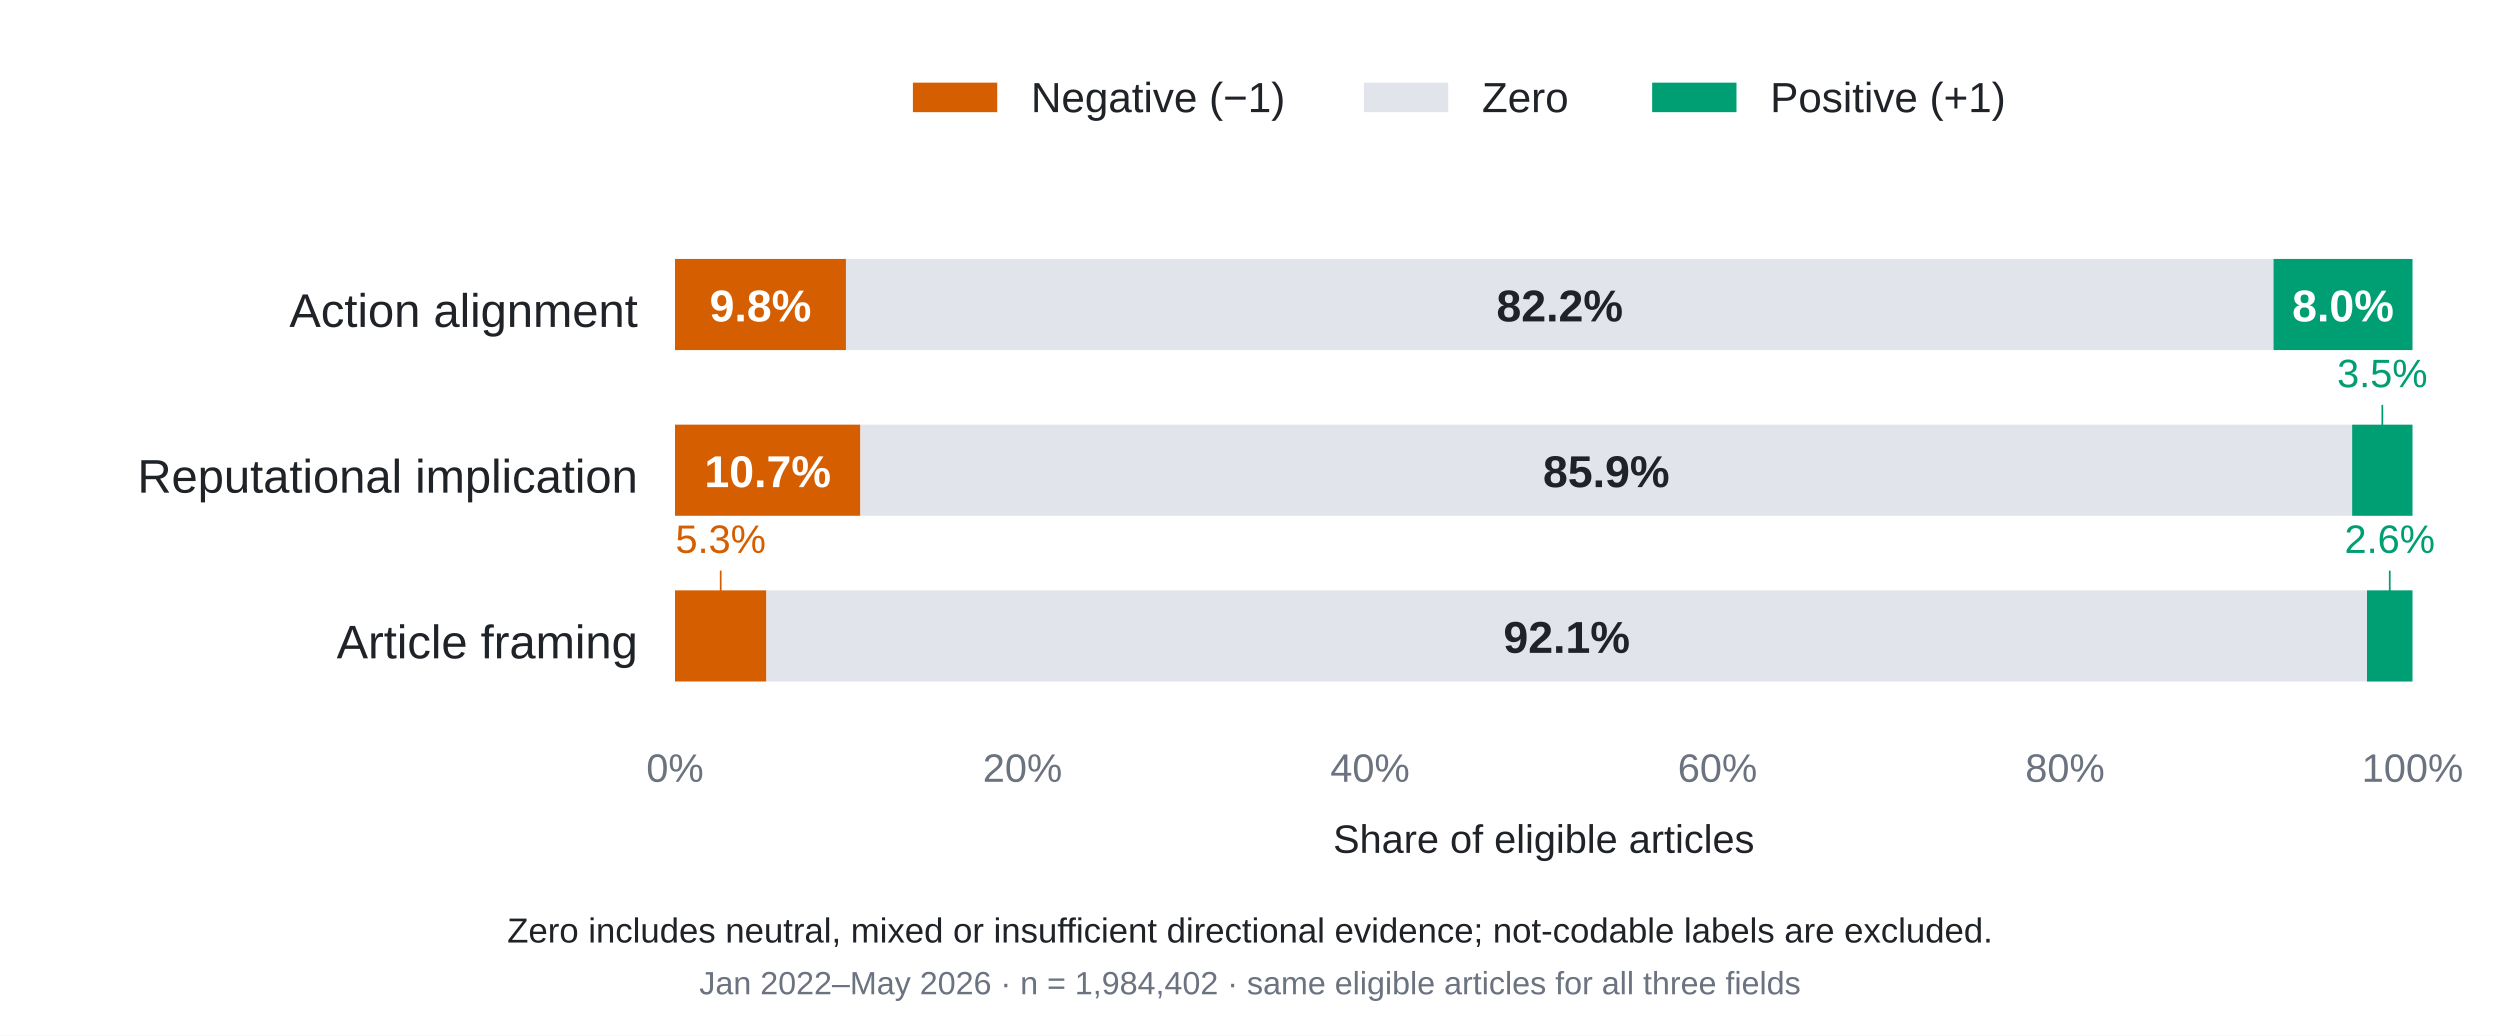
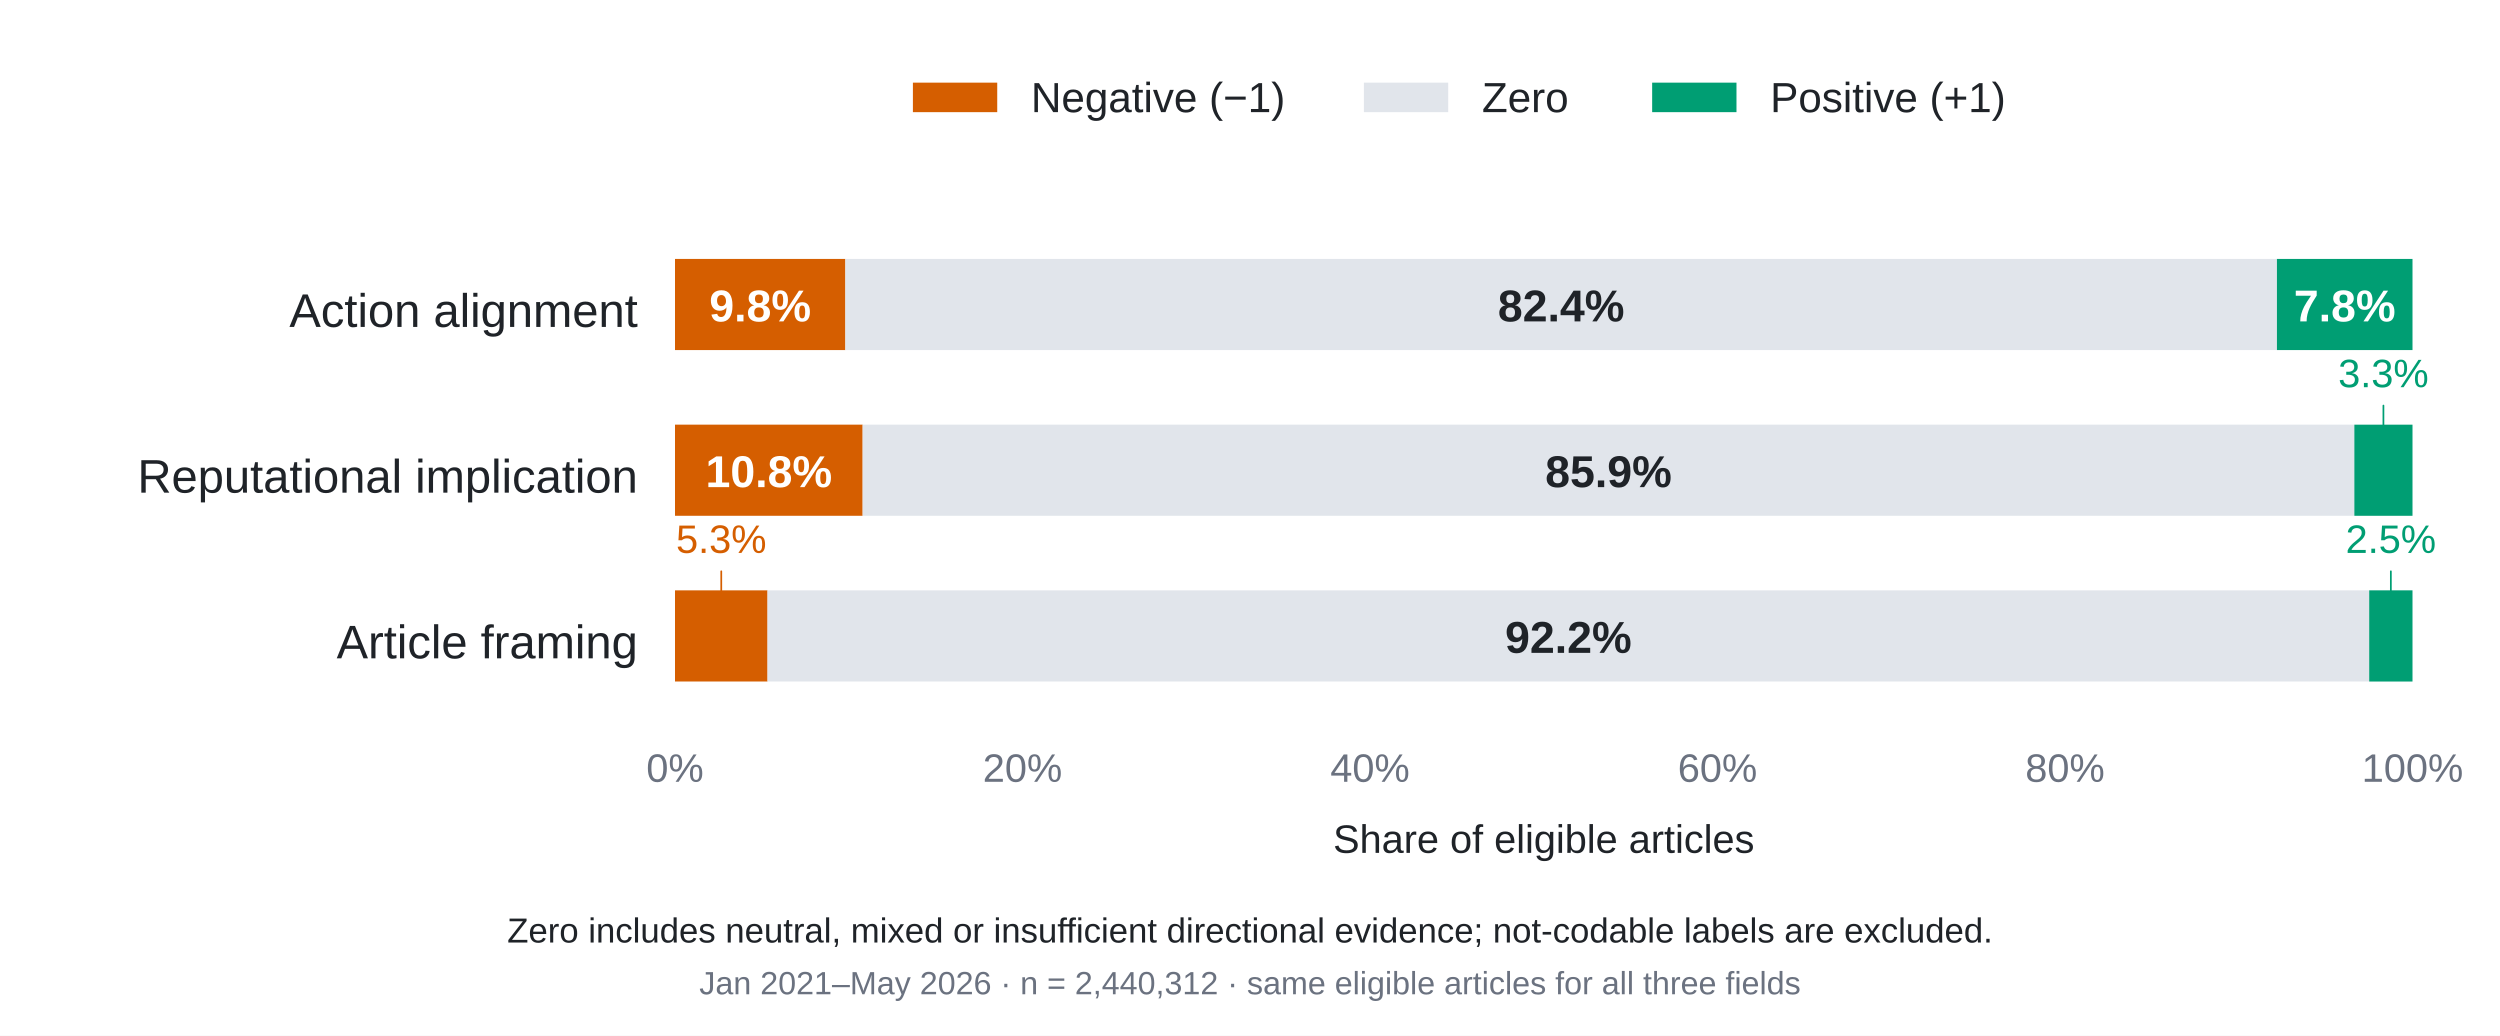
<svg xmlns="http://www.w3.org/2000/svg" width="1008pt" height="417.6pt" viewBox="0 0 1008 417.6" version="1.1">
  <defs>
    <style type="text/css">*{stroke-linejoin: round; stroke-linecap: butt}</style>
  </defs>
  <g id="figure_1">
    <g id="patch_1">
      <path d="M 0 417.6  L 1008 417.6  L 1008 0  L 0 0  z " style="fill: #ffffff" />
    </g>
    <g id="axes_1">
      <g id="patch_2">
        <path d="M 272.16 296.496  L 972.72 296.496  L 972.72 79.344  L 272.16 79.344  z " style="fill: #ffffff" />
      </g>
      <g id="patch_3">
-         <path d="M 272.16 104.4  L 341.093 104.4  L 341.093 141.149  L 272.16 141.149  z " clip-path="url(#p8956613a2b)" style="fill: #d55e00" />
+         <path d="M 272.16 104.4  L 340.853 104.4  L 340.853 141.149  L 272.16 141.149  z " clip-path="url(#p57699545f2)" style="fill: #d55e00" />
      </g>
      <g id="patch_4">
-         <path d="M 272.16 171.216  L 346.918 171.216  L 346.918 207.965  L 272.16 207.965  z " clip-path="url(#p8956613a2b)" style="fill: #d55e00" />
+         <path d="M 272.16 171.216  L 347.82 171.216  L 347.82 207.965  L 272.16 207.965  z " clip-path="url(#p57699545f2)" style="fill: #d55e00" />
      </g>
      <g id="patch_5">
-         <path d="M 272.16 238.032  L 309.015 238.032  L 309.015 274.781  L 272.16 274.781  z " clip-path="url(#p8956613a2b)" style="fill: #d55e00" />
+         <path d="M 272.16 238.032  L 309.468 238.032  L 309.468 274.781  L 272.16 274.781  z " clip-path="url(#p57699545f2)" style="fill: #d55e00" />
      </g>
      <g id="patch_6">
-         <path d="M 341.093 104.4  L 916.68 104.4  L 916.68 141.149  L 341.093 141.149  z " clip-path="url(#p8956613a2b)" style="fill: #e1e5eb" />
+         <path d="M 340.853 104.4  L 918.058 104.4  L 918.058 141.149  L 340.853 141.149  z " clip-path="url(#p57699545f2)" style="fill: #e1e5eb" />
      </g>
      <g id="patch_7">
-         <path d="M 346.918 171.216  L 948.386 171.216  L 948.386 207.965  L 346.918 207.965  z " clip-path="url(#p8956613a2b)" style="fill: #e1e5eb" />
+         <path d="M 347.82 171.216  L 949.27 171.216  L 949.27 207.965  L 347.82 207.965  z " clip-path="url(#p57699545f2)" style="fill: #e1e5eb" />
      </g>
      <g id="patch_8">
-         <path d="M 309.015 238.032  L 954.373 238.032  L 954.373 274.781  L 309.015 274.781  z " clip-path="url(#p8956613a2b)" style="fill: #e1e5eb" />
+         <path d="M 309.468 238.032  L 955.265 238.032  L 955.265 274.781  L 309.468 274.781  z " clip-path="url(#p57699545f2)" style="fill: #e1e5eb" />
      </g>
      <g id="patch_9">
-         <path d="M 916.68 104.4  L 972.72 104.4  L 972.72 141.149  L 916.68 141.149  z " clip-path="url(#p8956613a2b)" style="fill: #009e73" />
+         <path d="M 918.058 104.4  L 972.72 104.4  L 972.72 141.149  L 918.058 141.149  z " clip-path="url(#p57699545f2)" style="fill: #009e73" />
      </g>
      <g id="patch_10">
-         <path d="M 948.386 171.216  L 972.72 171.216  L 972.72 207.965  L 948.386 207.965  z " clip-path="url(#p8956613a2b)" style="fill: #009e73" />
+         <path d="M 949.27 171.216  L 972.72 171.216  L 972.72 207.965  L 949.27 207.965  z " clip-path="url(#p57699545f2)" style="fill: #009e73" />
      </g>
      <g id="patch_11">
-         <path d="M 954.373 238.032  L 972.72 238.032  L 972.72 274.781  L 954.373 274.781  z " clip-path="url(#p8956613a2b)" style="fill: #009e73" />
+         <path d="M 955.265 238.032  L 972.72 238.032  L 972.72 274.781  L 955.265 274.781  z " clip-path="url(#p57699545f2)" style="fill: #009e73" />
      </g>
      <g id="matplotlib.axis_1">
        <g id="xtick_1">
          <g id="line2d_1" />
          <g id="text_1">
            <text style="font-size: 16px; font-family: 'Helvetica Neue', 'Arial', 'DejaVu Sans', sans-serif; text-anchor: middle; fill: #6b7280" x="272.16" y="315.228" transform="rotate(-0 272.16 315.228)">0%</text>
          </g>
        </g>
        <g id="xtick_2">
          <g id="line2d_2" />
          <g id="text_2">
            <text style="font-size: 16px; font-family: 'Helvetica Neue', 'Arial', 'DejaVu Sans', sans-serif; text-anchor: middle; fill: #6b7280" x="412.272" y="315.228" transform="rotate(-0 412.272 315.228)">20%</text>
          </g>
        </g>
        <g id="xtick_3">
          <g id="line2d_3" />
          <g id="text_3">
            <text style="font-size: 16px; font-family: 'Helvetica Neue', 'Arial', 'DejaVu Sans', sans-serif; text-anchor: middle; fill: #6b7280" x="552.384" y="315.228" transform="rotate(-0 552.384 315.228)">40%</text>
          </g>
        </g>
        <g id="xtick_4">
          <g id="line2d_4" />
          <g id="text_4">
            <text style="font-size: 16px; font-family: 'Helvetica Neue', 'Arial', 'DejaVu Sans', sans-serif; text-anchor: middle; fill: #6b7280" x="692.496" y="315.228" transform="rotate(-0 692.496 315.228)">60%</text>
          </g>
        </g>
        <g id="xtick_5">
          <g id="line2d_5" />
          <g id="text_5">
            <text style="font-size: 16px; font-family: 'Helvetica Neue', 'Arial', 'DejaVu Sans', sans-serif; text-anchor: middle; fill: #6b7280" x="832.608" y="315.228" transform="rotate(-0 832.608 315.228)">80%</text>
          </g>
        </g>
        <g id="xtick_6">
          <g id="line2d_6" />
          <g id="text_6">
            <text style="font-size: 16px; font-family: 'Helvetica Neue', 'Arial', 'DejaVu Sans', sans-serif; text-anchor: middle; fill: #6b7280" x="972.72" y="315.228" transform="rotate(-0 972.72 315.228)">100%</text>
          </g>
        </g>
        <g id="text_7">
          <text style="font-size: 16px; font-family: 'Helvetica Neue', 'Arial', 'DejaVu Sans', sans-serif; text-anchor: middle; fill: #1f2328" x="622.44" y="343.868" transform="rotate(-0 622.44 343.868)">Share of eligible articles</text>
        </g>
      </g>
      <g id="matplotlib.axis_2">
        <g id="ytick_1">
          <g id="line2d_7" />
          <g id="text_8">
            <text style="font-size: 19px; font-family: 'Helvetica Neue', 'Arial', 'DejaVu Sans', sans-serif; text-anchor: end; fill: #1f2328" x="257.16" y="131.818" transform="rotate(-0 257.16 131.8184)">Action alignment</text>
          </g>
        </g>
        <g id="ytick_2">
          <g id="line2d_8" />
          <g id="text_9">
            <text style="font-size: 19px; font-family: 'Helvetica Neue', 'Arial', 'DejaVu Sans', sans-serif; text-anchor: end; fill: #1f2328" x="257.16" y="198.634" transform="rotate(-0 257.16 198.6344)">Reputational implication</text>
          </g>
        </g>
        <g id="ytick_3">
          <g id="line2d_9" />
          <g id="text_10">
            <text style="font-size: 19px; font-family: 'Helvetica Neue', 'Arial', 'DejaVu Sans', sans-serif; text-anchor: end; fill: #1f2328" x="257.16" y="265.45" transform="rotate(-0 257.16 265.4504)">Article framing</text>
          </g>
        </g>
      </g>
      <g id="text_11">
-         <text style="font-weight: 700; font-size: 18px; font-family: 'Helvetica Neue', 'Arial', 'DejaVu Sans', sans-serif; text-anchor: middle; fill: #ffffff" x="306.626" y="129.596" transform="rotate(-0 306.6263 129.5964)">9.8%</text>
+         <text style="font-weight: 700; font-size: 18px; font-family: 'Helvetica Neue', 'Arial', 'DejaVu Sans', sans-serif; text-anchor: middle; fill: #ffffff" x="306.506" y="129.596" transform="rotate(-0 306.5064 129.5964)">9.8%</text>
      </g>
      <g id="text_12">
-         <text style="font-weight: 700; font-size: 18px; font-family: 'Helvetica Neue', 'Arial', 'DejaVu Sans', sans-serif; text-anchor: middle; fill: #ffffff" x="309.539" y="196.412" transform="rotate(-0 309.5388 196.4124)">10.7%</text>
+         <text style="font-weight: 700; font-size: 18px; font-family: 'Helvetica Neue', 'Arial', 'DejaVu Sans', sans-serif; text-anchor: middle; fill: #ffffff" x="309.99" y="196.412" transform="rotate(-0 309.99 196.4124)">10.8%</text>
      </g>
      <g id="patch_12">
-         <path d="M 290.587 230.342  Q 290.587 235.024 290.587 239.706  " style="fill: none; stroke: #d55e00; stroke-width: 0.7; stroke-linecap: round" />
+         <path d="M 290.814 230.342  Q 290.814 235.024 290.814 239.706  " style="fill: none; stroke: #d55e00; stroke-width: 0.7; stroke-linecap: round" />
      </g>
      <g id="text_13">
-         <text style="font-size: 16px; font-family: 'Helvetica Neue', 'Arial', 'DejaVu Sans', sans-serif; text-anchor: middle; fill: #d55e00" x="290.587" y="222.931" transform="rotate(-0 290.5873 222.9312)">5.3%</text>
+         <text style="font-size: 16px; font-family: 'Helvetica Neue', 'Arial', 'DejaVu Sans', sans-serif; text-anchor: middle; fill: #d55e00" x="290.814" y="222.931" transform="rotate(-0 290.8142 222.9312)">5.3%</text>
      </g>
      <g id="text_14">
-         <text style="font-weight: 700; font-size: 18px; font-family: 'Helvetica Neue', 'Arial', 'DejaVu Sans', sans-serif; text-anchor: middle; fill: #1f2328" x="628.886" y="129.596" transform="rotate(-0 628.8862 129.5964)">82.2%</text>
+         <text style="font-weight: 700; font-size: 18px; font-family: 'Helvetica Neue', 'Arial', 'DejaVu Sans', sans-serif; text-anchor: middle; fill: #1f2328" x="629.455" y="129.596" transform="rotate(-0 629.4553 129.5964)">82.4%</text>
      </g>
      <g id="text_15">
-         <text style="font-weight: 700; font-size: 18px; font-family: 'Helvetica Neue', 'Arial', 'DejaVu Sans', sans-serif; text-anchor: middle; fill: #1f2328" x="647.652" y="196.412" transform="rotate(-0 647.6519 196.4124)">85.9%</text>
+         <text style="font-weight: 700; font-size: 18px; font-family: 'Helvetica Neue', 'Arial', 'DejaVu Sans', sans-serif; text-anchor: middle; fill: #1f2328" x="648.545" y="196.412" transform="rotate(-0 648.5449 196.4124)">85.9%</text>
      </g>
      <g id="text_16">
-         <text style="font-weight: 700; font-size: 18px; font-family: 'Helvetica Neue', 'Arial', 'DejaVu Sans', sans-serif; text-anchor: middle; fill: #1f2328" x="631.694" y="263.228" transform="rotate(-0 631.6935 263.2284)">92.1%</text>
+         <text style="font-weight: 700; font-size: 18px; font-family: 'Helvetica Neue', 'Arial', 'DejaVu Sans', sans-serif; text-anchor: middle; fill: #1f2328" x="632.367" y="263.228" transform="rotate(-0 632.3669 263.2284)">92.2%</text>
      </g>
      <g id="text_17">
-         <text style="font-weight: 700; font-size: 18px; font-family: 'Helvetica Neue', 'Arial', 'DejaVu Sans', sans-serif; text-anchor: middle; fill: #ffffff" x="944.7" y="129.596" transform="rotate(-0 944.6999 129.5964)">8.0%</text>
+         <text style="font-weight: 700; font-size: 18px; font-family: 'Helvetica Neue', 'Arial', 'DejaVu Sans', sans-serif; text-anchor: middle; fill: #ffffff" x="945.389" y="129.596" transform="rotate(-0 945.3889 129.5964)">7.8%</text>
      </g>
      <g id="patch_13">
-         <path d="M 960.553 163.526  Q 960.553 168.208 960.553 172.89  " style="fill: none; stroke: #009e73; stroke-width: 0.7; stroke-linecap: round" />
+         <path d="M 960.995 163.526  Q 960.995 168.208 960.995 172.89  " style="fill: none; stroke: #009e73; stroke-width: 0.7; stroke-linecap: round" />
      </g>
      <g id="text_18">
-         <text style="font-size: 16px; font-family: 'Helvetica Neue', 'Arial', 'DejaVu Sans', sans-serif; text-anchor: middle; fill: #009e73" x="960.553" y="156.115" transform="rotate(-0 960.5531 156.1152)">3.5%</text>
+         <text style="font-size: 16px; font-family: 'Helvetica Neue', 'Arial', 'DejaVu Sans', sans-serif; text-anchor: middle; fill: #009e73" x="960.995" y="156.115" transform="rotate(-0 960.9949 156.1152)">3.3%</text>
      </g>
      <g id="patch_14">
-         <path d="M 963.546 230.342  Q 963.546 235.024 963.546 239.706  " style="fill: none; stroke: #009e73; stroke-width: 0.7; stroke-linecap: round" />
+         <path d="M 963.993 230.342  Q 963.993 235.024 963.993 239.706  " style="fill: none; stroke: #009e73; stroke-width: 0.7; stroke-linecap: round" />
      </g>
      <g id="text_19">
-         <text style="font-size: 16px; font-family: 'Helvetica Neue', 'Arial', 'DejaVu Sans', sans-serif; text-anchor: middle; fill: #009e73" x="963.546" y="222.931" transform="rotate(-0 963.5463 222.9312)">2.6%</text>
+         <text style="font-size: 16px; font-family: 'Helvetica Neue', 'Arial', 'DejaVu Sans', sans-serif; text-anchor: middle; fill: #009e73" x="963.993" y="222.931" transform="rotate(-0 963.9927 222.9312)">2.5%</text>
      </g>
      <g id="legend_1">
        <g id="patch_15">
          <path d="M 368.083 45.222  L 402.083 45.222  L 402.083 33.322  L 368.083 33.322  z " style="fill: #d55e00" />
        </g>
        <g id="text_20">
          <text style="font-size: 17px; font-family: 'Helvetica Neue', 'Arial', 'DejaVu Sans', sans-serif; text-anchor: start; fill: #1f2328" x="415.683" y="45.222" transform="rotate(-0 415.6828 45.22236)">Negative (−1)</text>
        </g>
        <g id="patch_16">
          <path d="M 549.919 45.222  L 583.919 45.222  L 583.919 33.322  L 549.919 33.322  z " style="fill: #e1e5eb" />
        </g>
        <g id="text_21">
          <text style="font-size: 17px; font-family: 'Helvetica Neue', 'Arial', 'DejaVu Sans', sans-serif; text-anchor: start; fill: #1f2328" x="597.519" y="45.222" transform="rotate(-0 597.519 45.22236)">Zero</text>
        </g>
        <g id="patch_17">
          <path d="M 666.149 45.222  L 700.149 45.222  L 700.149 33.322  L 666.149 33.322  z " style="fill: #009e73" />
        </g>
        <g id="text_22">
          <text style="font-size: 17px; font-family: 'Helvetica Neue', 'Arial', 'DejaVu Sans', sans-serif; text-anchor: start; fill: #1f2328" x="713.749" y="45.222" transform="rotate(-0 713.7486 45.22236)">Positive (+1)</text>
        </g>
      </g>
    </g>
    <g id="text_23">
      <text style="font-size: 14px; font-family: 'Helvetica Neue', 'Arial', 'DejaVu Sans', sans-serif; text-anchor: middle; fill: #1f2328" x="504" y="380.016" transform="rotate(-0 504 380.016)">Zero includes neutral, mixed or insufficient directional evidence; not-codable labels are excluded.</text>
    </g>
    <g id="text_24">
-       <text style="font-size: 13px; font-family: 'Helvetica Neue', 'Arial', 'DejaVu Sans', sans-serif; text-anchor: middle; fill: #6b7280" x="504" y="400.896" transform="rotate(-0 504 400.896)">Jan 2022–May 2026 · n = 1,984,402 · same eligible articles for all three fields</text>
+       <text style="font-size: 13px; font-family: 'Helvetica Neue', 'Arial', 'DejaVu Sans', sans-serif; text-anchor: middle; fill: #6b7280" x="504" y="400.896" transform="rotate(-0 504 400.896)">Jan 2021–May 2026 · n = 2,440,312 · same eligible articles for all three fields</text>
    </g>
  </g>
  <defs>
-     <clipPath id="p8956613a2b">
+     <clipPath id="p57699545f2">
      <rect x="272.16" y="79.344" width="700.56" height="217.152" />
    </clipPath>
  </defs>
</svg>
